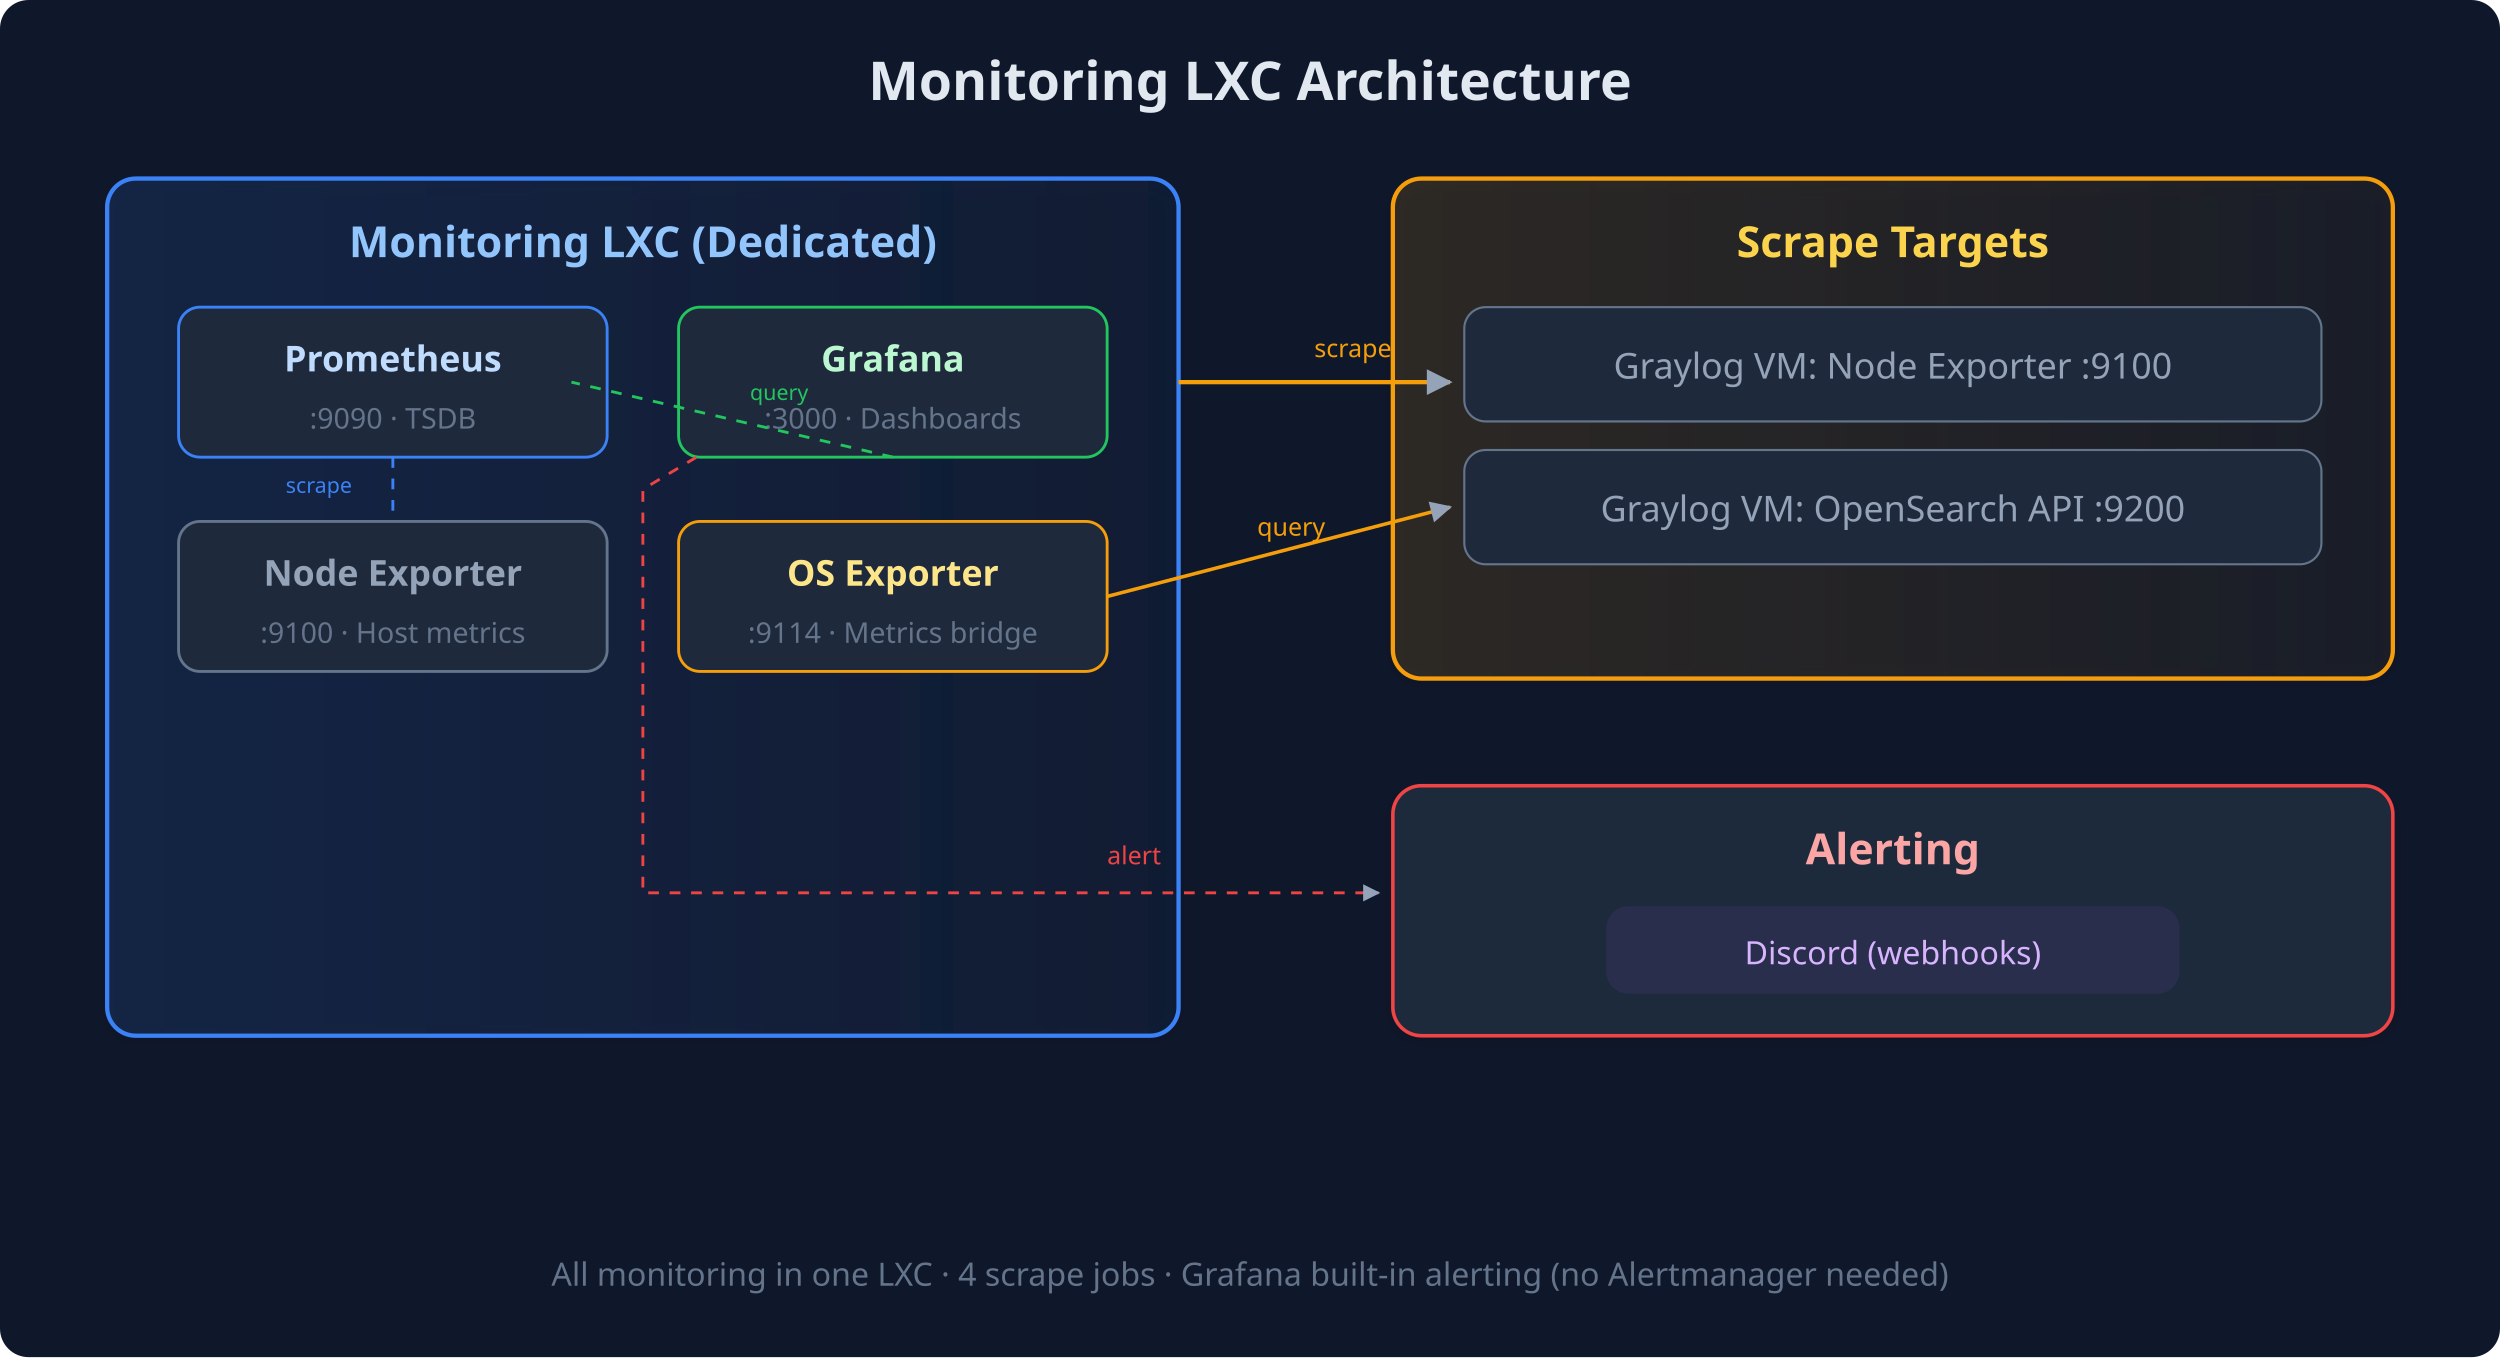
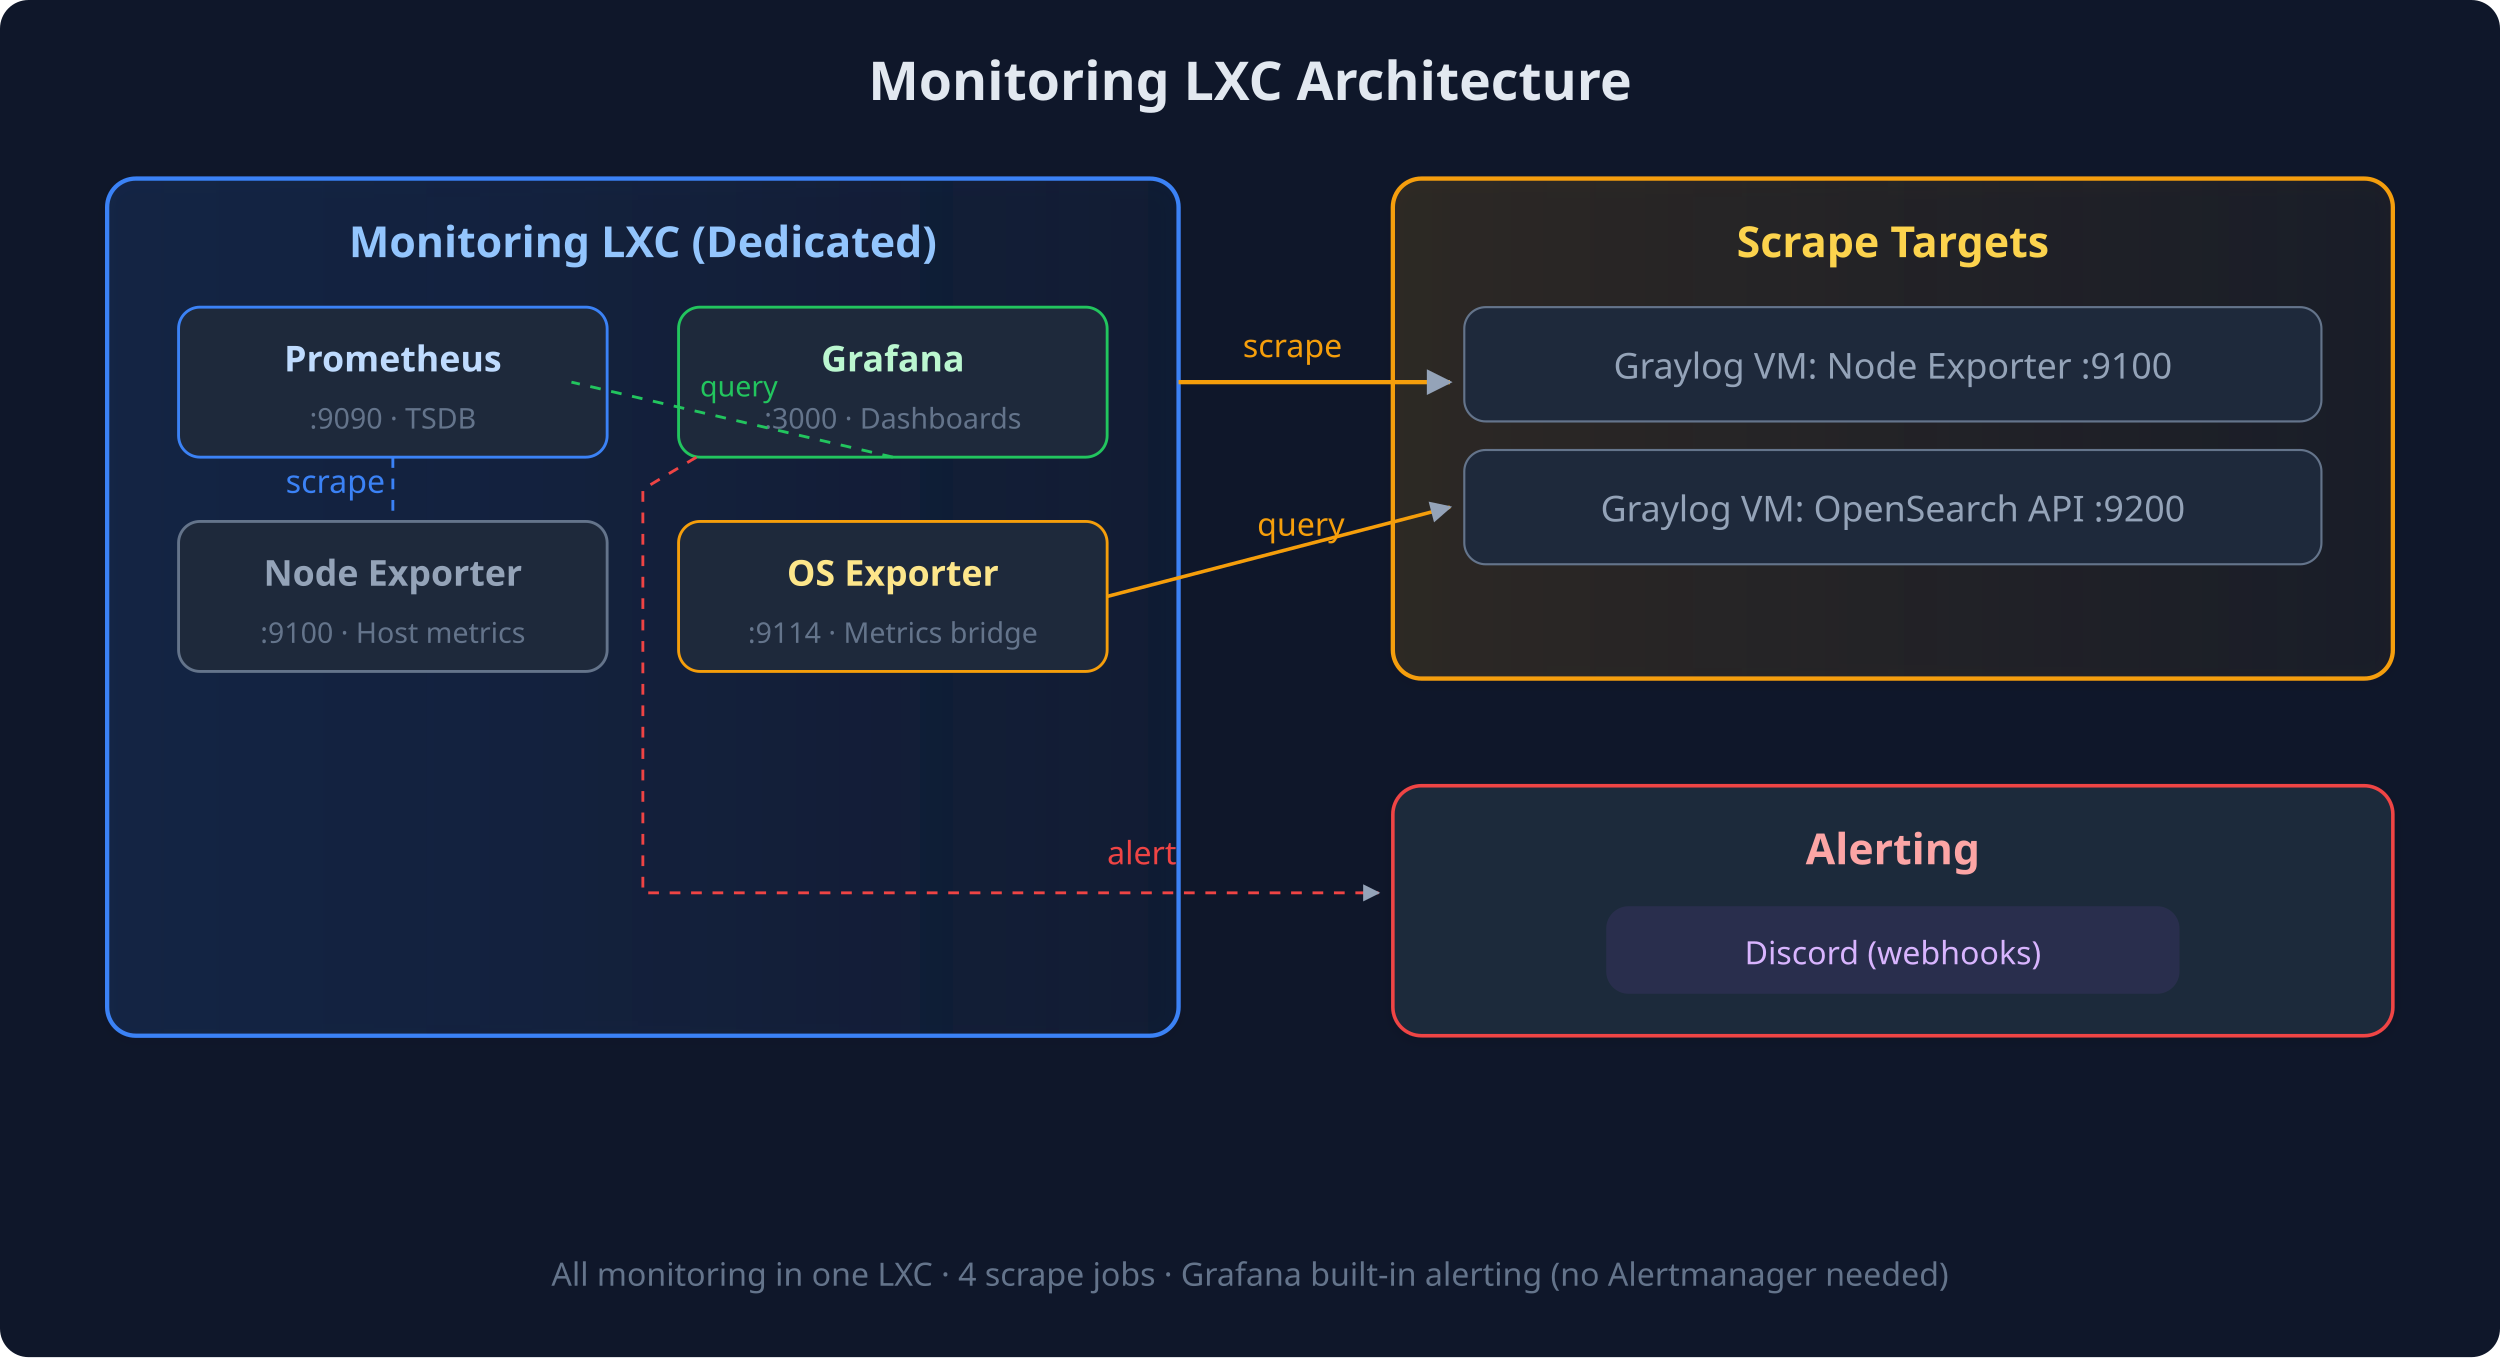
<svg xmlns="http://www.w3.org/2000/svg" viewBox="0 0 700 380" font-family="'Segoe UI', system-ui, -apple-system, sans-serif">
  <defs>
    <linearGradient id="lxcGrad" x1="0%" y1="0%" x2="100%" y2="0%">
      <stop offset="0%" style="stop-color:#3b82f6;stop-opacity:0.12" />
      <stop offset="100%" style="stop-color:#3b82f6;stop-opacity:0.04" />
    </linearGradient>
    <linearGradient id="targetGrad" x1="0%" y1="0%" x2="100%" y2="0%">
      <stop offset="0%" style="stop-color:#f59e0b;stop-opacity:0.12" />
      <stop offset="100%" style="stop-color:#f59e0b;stop-opacity:0.04" />
    </linearGradient>
    <filter id="shadow" x="-2%" y="-2%" width="104%" height="108%">
      <feDropShadow dx="0" dy="1" stdDeviation="2" flood-opacity="0.12" />
    </filter>
    <marker id="arrowRight" viewBox="0 0 10 10" refX="9" refY="5" markerWidth="6" markerHeight="6" orient="auto-start-reverse">
      <path d="M 0 0 L 10 5 L 0 10 z" fill="#94a3b8" />
    </marker>
  </defs>
  <rect width="700" height="380" rx="8" fill="#0f172a" />
  <text x="350" y="28" text-anchor="middle" fill="#e2e8f0" font-size="15" font-weight="600">Monitoring LXC Architecture</text>
  <rect x="30" y="50" width="300" height="240" rx="8" fill="url(#lxcGrad)" stroke="#3b82f6" stroke-width="1.2" filter="url(#shadow)" />
  <text x="180" y="72" text-anchor="middle" fill="#93c5fd" font-size="12" font-weight="600">Monitoring LXC (Dedicated)</text>
  <rect x="50" y="86" width="120" height="42" rx="6" fill="#1e293b" stroke="#3b82f6" stroke-width="0.8" />
  <text x="110" y="104" text-anchor="middle" fill="#bfdbfe" font-size="10" font-weight="600">Prometheus</text>
  <text x="110" y="120" text-anchor="middle" fill="#64748b" font-size="8">:9090 · TSDB</text>
  <rect x="190" y="86" width="120" height="42" rx="6" fill="#1e293b" stroke="#22c55e" stroke-width="0.8" />
  <text x="250" y="104" text-anchor="middle" fill="#bbf7d0" font-size="10" font-weight="600">Grafana</text>
  <text x="250" y="120" text-anchor="middle" fill="#64748b" font-size="8">:3000 · Dashboards</text>
  <rect x="50" y="146" width="120" height="42" rx="6" fill="#1e293b" stroke="#64748b" stroke-width="0.8" />
  <text x="110" y="164" text-anchor="middle" fill="#94a3b8" font-size="10" font-weight="600">Node Exporter</text>
  <text x="110" y="180" text-anchor="middle" fill="#64748b" font-size="8">:9100 · Host metrics</text>
  <rect x="190" y="146" width="120" height="42" rx="6" fill="#1e293b" stroke="#f59e0b" stroke-width="0.8" />
  <text x="250" y="164" text-anchor="middle" fill="#fde68a" font-size="10" font-weight="600">OS Exporter</text>
  <text x="250" y="180" text-anchor="middle" fill="#64748b" font-size="8">:9114 · Metrics bridge</text>
  <line x1="110" y1="128" x2="110" y2="143" stroke="#3b82f6" stroke-width="0.8" stroke-dasharray="3,3" />
-   <text x="80" y="138" fill="#3b82f6" font-size="6">scrape</text>
+   <text x="80" y="138" fill="#3b82f6" font-size="9">scrape</text>
  <rect x="390" y="50" width="280" height="140" rx="8" fill="url(#targetGrad)" stroke="#f59e0b" stroke-width="1.2" filter="url(#shadow)" />
  <text x="530" y="72" text-anchor="middle" fill="#fcd34d" font-size="12" font-weight="600">Scrape Targets</text>
  <rect x="410" y="86" width="240" height="32" rx="6" fill="#1e293b" stroke="#64748b" stroke-width="0.6" />
  <text x="530" y="106" text-anchor="middle" fill="#94a3b8" font-size="10">Graylog VM: Node Exporter :9100</text>
  <rect x="410" y="126" width="240" height="32" rx="6" fill="#1e293b" stroke="#64748b" stroke-width="0.6" />
  <text x="530" y="146" text-anchor="middle" fill="#94a3b8" font-size="10">Graylog VM: OpenSearch API :9200</text>
  <line x1="330" y1="107" x2="406" y2="107" stroke="#f59e0b" stroke-width="1.2" marker-end="url(#arrowRight)" />
-   <text x="368" y="100" fill="#f59e0b" font-size="7">scrape</text>
+   <text x="348" y="100" fill="#f59e0b" font-size="9">scrape</text>
  <line x1="310" y1="167" x2="406" y2="142" stroke="#f59e0b" stroke-width="1" marker-end="url(#arrowRight)" />
-   <text x="352" y="150" fill="#f59e0b" font-size="7">query</text>
+   <text x="352" y="150" fill="#f59e0b" font-size="9">query</text>
  <line x1="250" y1="128" x2="160" y2="107" stroke="#22c55e" stroke-width="0.8" stroke-dasharray="3,3" />
-   <text x="210" y="112" fill="#22c55e" font-size="6">query</text>
+   <text x="196" y="111" fill="#22c55e" font-size="8">query</text>
  <rect x="390" y="220" width="280" height="70" rx="8" fill="#1e293b" stroke="#ef4444" stroke-width="1" filter="url(#shadow)" />
  <text x="530" y="242" text-anchor="middle" fill="#fca5a5" font-size="12" font-weight="600">Alerting</text>
  <rect x="450" y="254" width="160" height="24" rx="6" fill="#a855f7" opacity="0.10" stroke="#a855f7" stroke-width="0.5" />
  <text x="530" y="270" text-anchor="middle" fill="#d8b4fe" font-size="9">Discord (webhooks)</text>
  <path d="M 195 128 L 180 137 L 180 250 L 386 250" fill="none" stroke="#ef4444" stroke-width="0.8" stroke-dasharray="3,3" marker-end="url(#arrowRight)" />
-   <text x="310" y="242" fill="#ef4444" font-size="7">alert</text>
+   <text x="310" y="242" fill="#ef4444" font-size="9">alert</text>
  <text x="350" y="360" text-anchor="middle" fill="#64748b" font-size="9">All monitoring in one LXC · 4 scrape jobs · Grafana built-in alerting (no Alertmanager needed)</text>
</svg>
